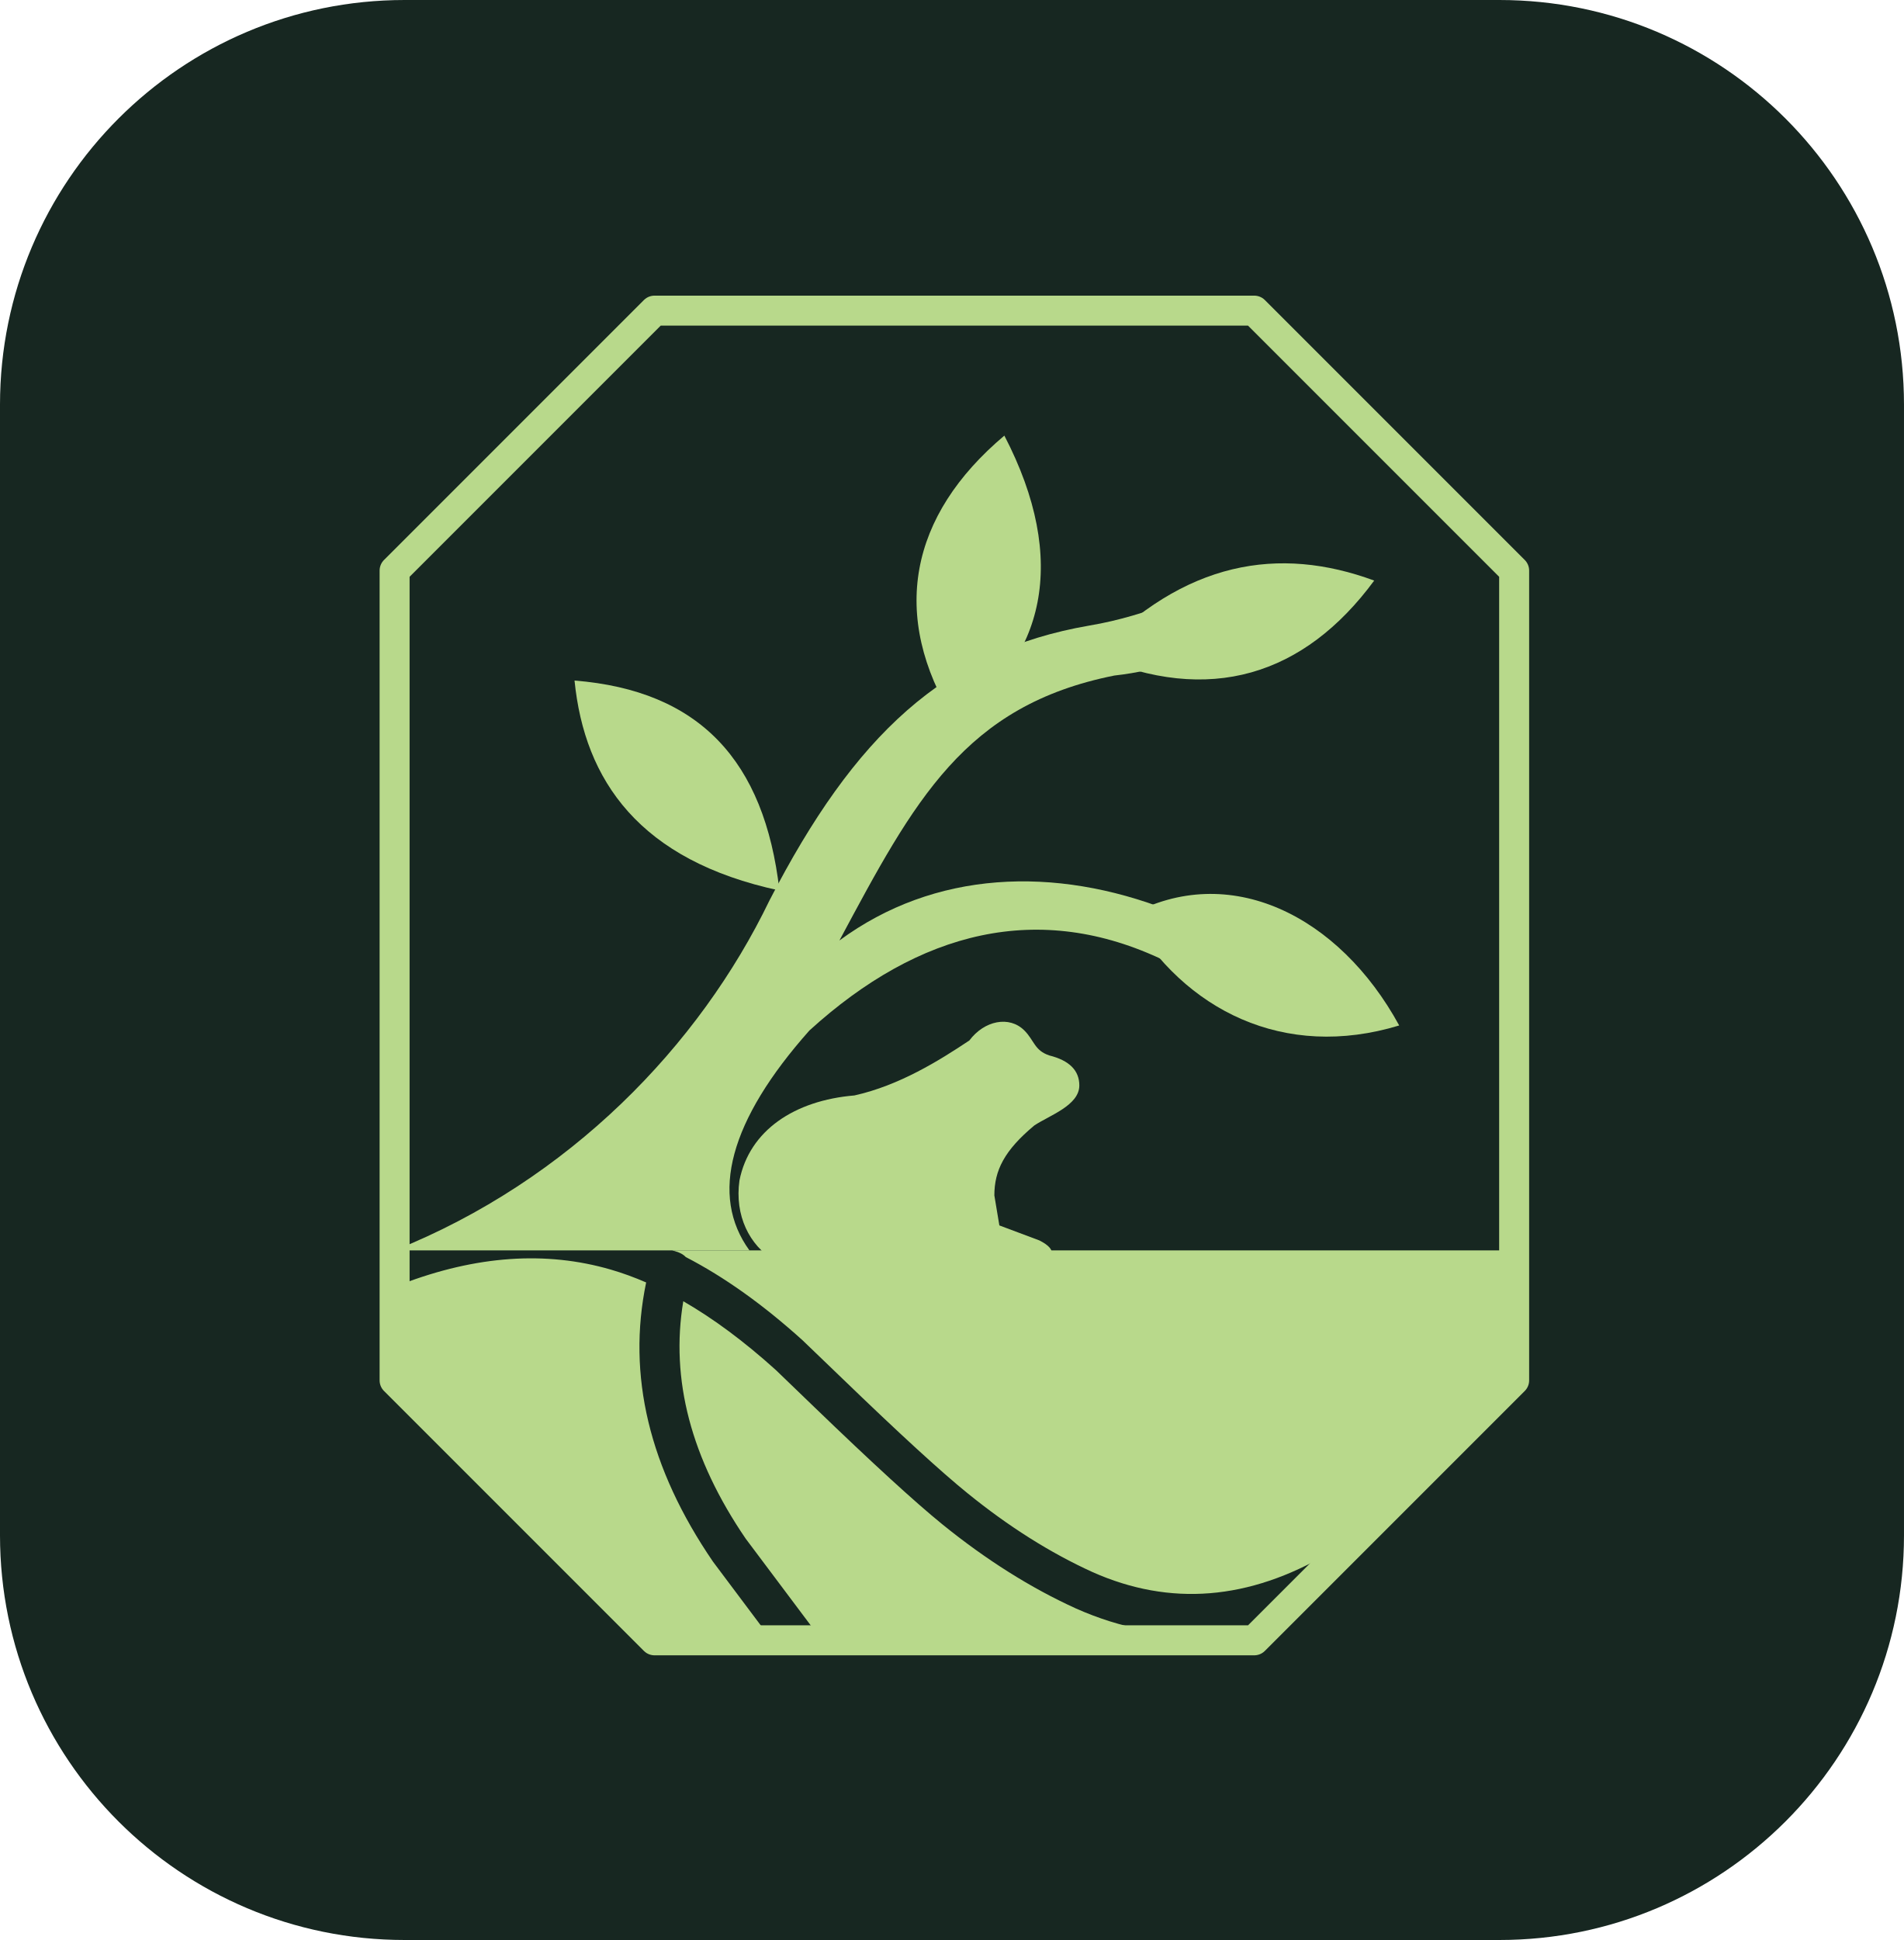
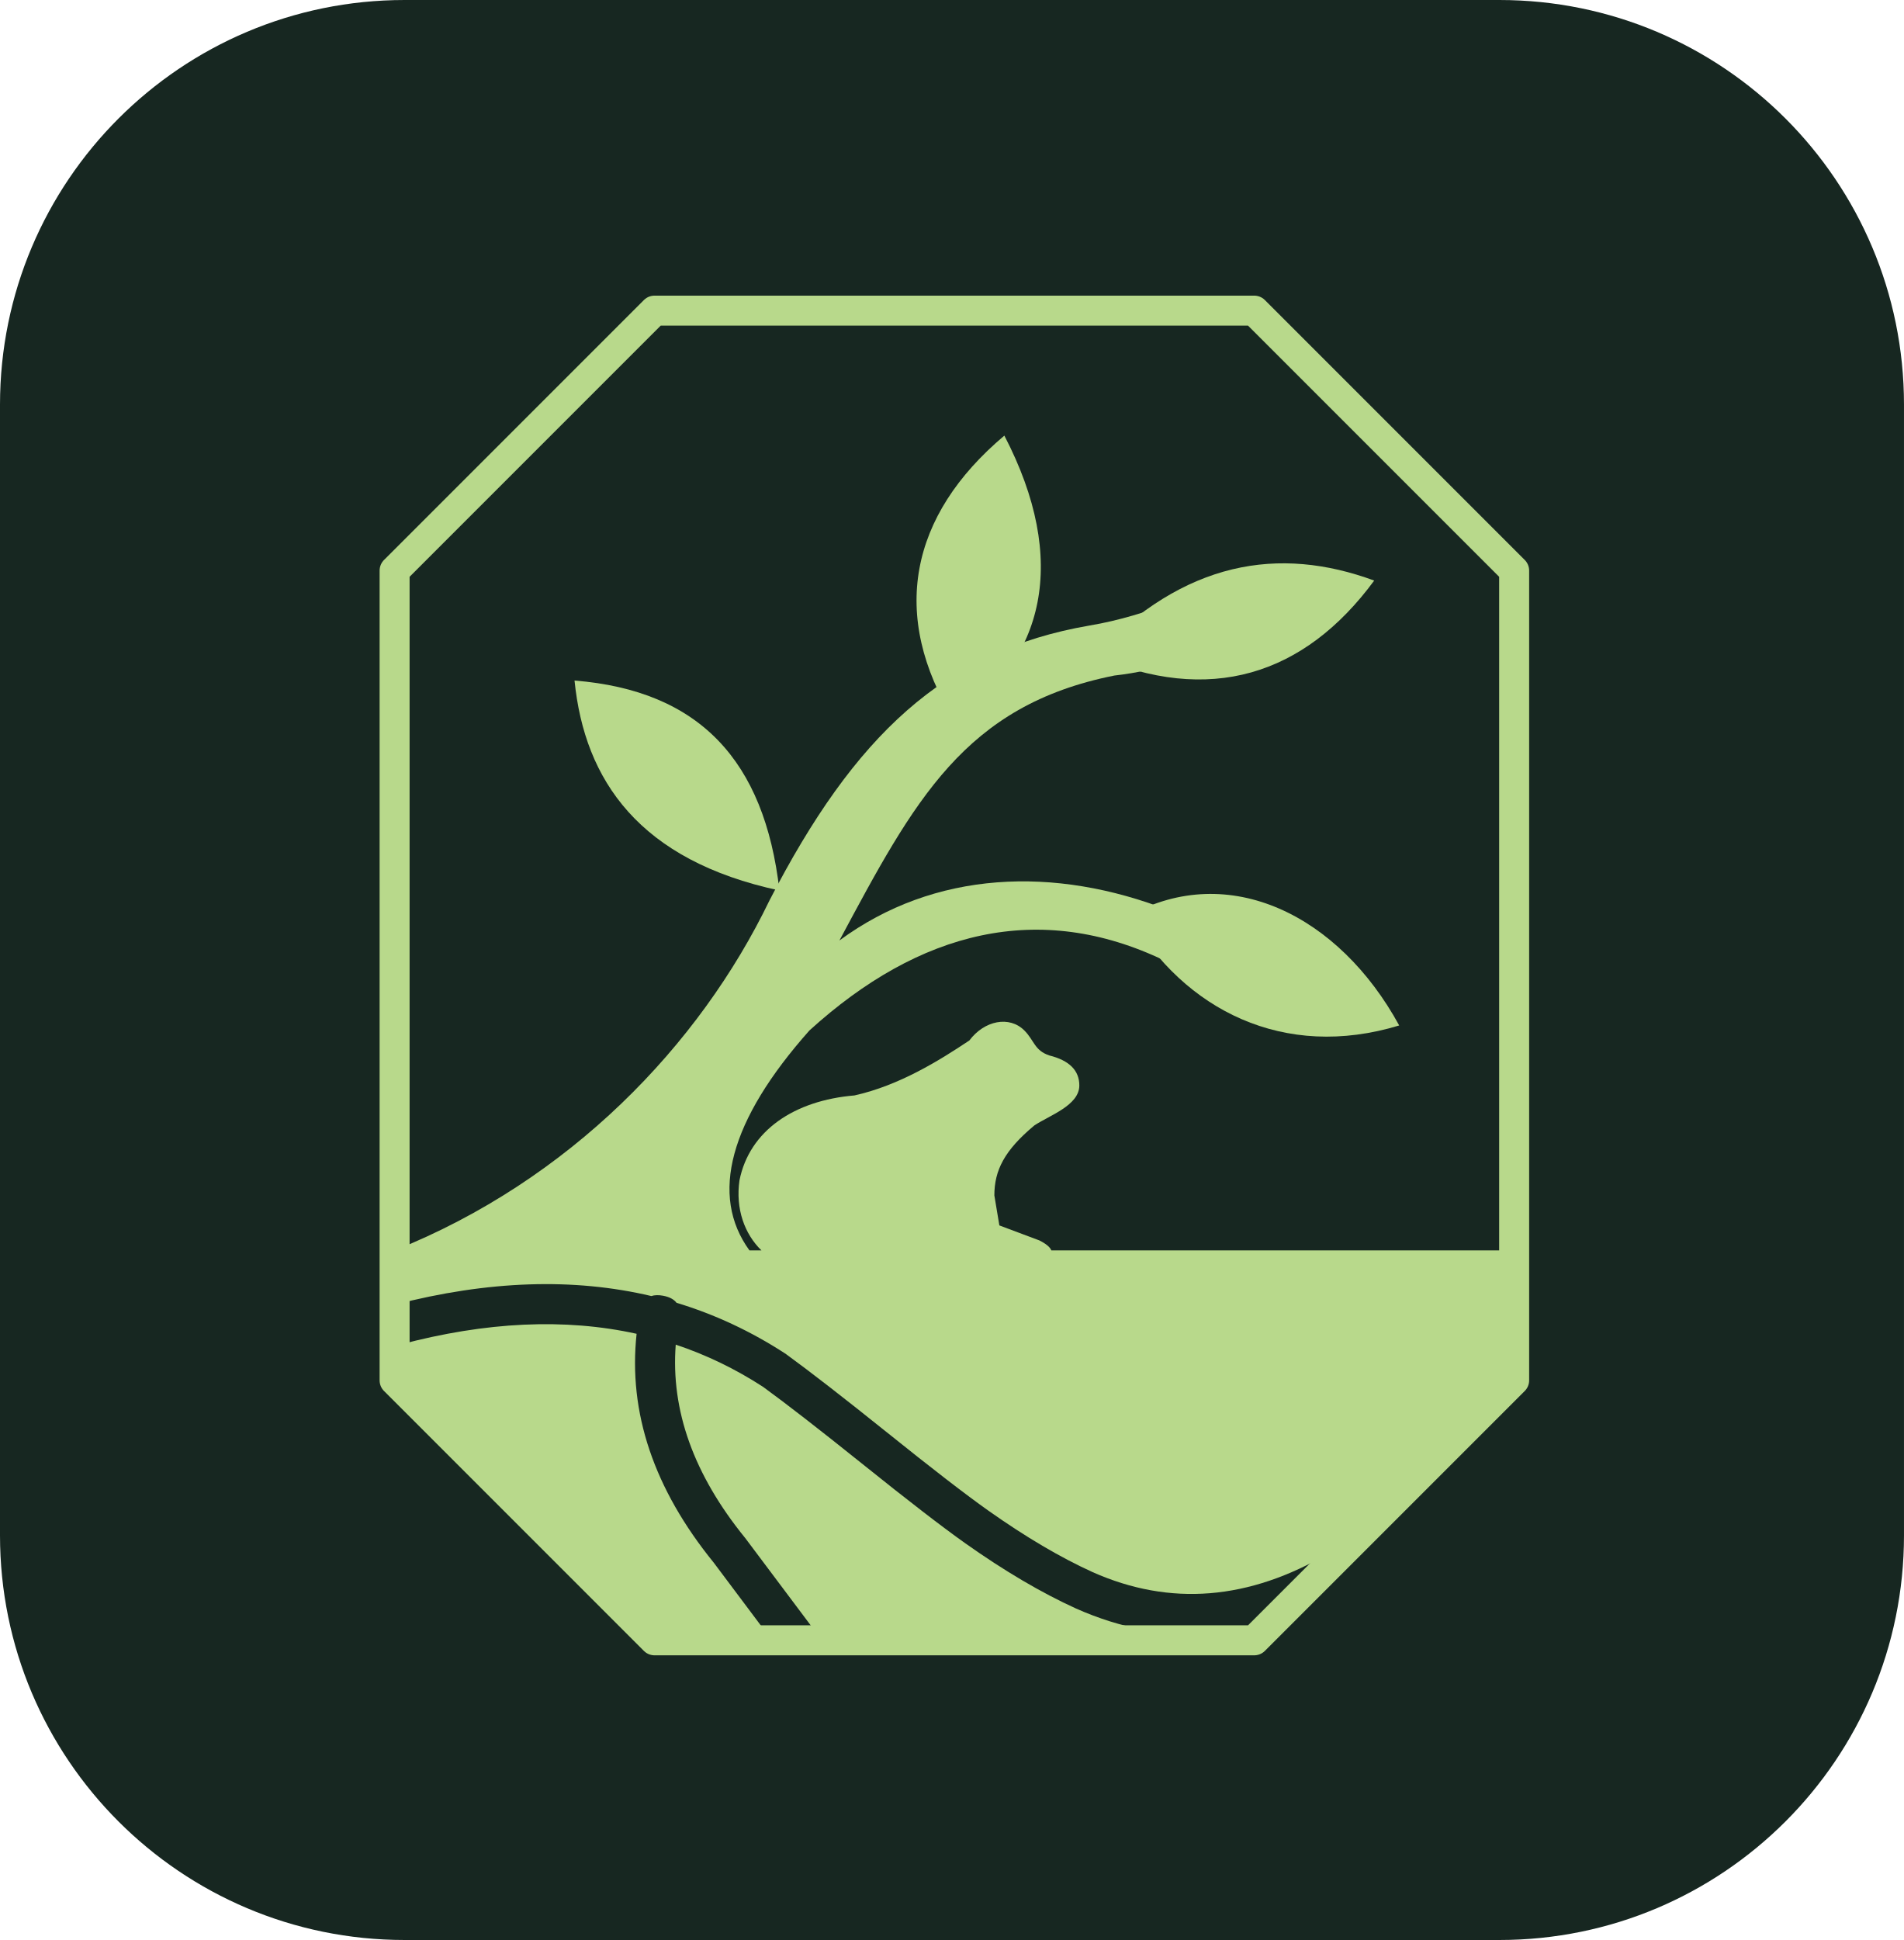
<svg xmlns="http://www.w3.org/2000/svg" viewBox="0 0 320 326">
  <rect width="320" height="326" rx="68" fill="#172721" />
  <defs>
    <clipPath id="case">
      <path d="M100 30h120l52 52v162l-52 52H100l-52-52V82z" />
    </clipPath>
  </defs>
  <g transform="translate(26 27) scale(.84)">
    <g clip-path="url(#case)" fill="#b8d98b">
-       <path d="M48 218c35-14 61-41 75-70 17-33 35-50 64-55 12-2 22-7 30-10l4 8c-10 8-20 11-29 12-30 6-40 25-55 53 19-14 43-15 66-6l-1 10c-25-12-49-6-71 14-16 18-20 33-12 44z" />
+       <path d="M48 218C83 204 109 177 123 148C140 115 158 98 187 93C199 91 209 86 217 83L221 91C211 99 201 102 192 103C162 109 152 128 137 156C156 142 180 141 203 150L202 160C177 148 153 154 131 174C115 192 111 207 119 218H121.4C118.01 214.71 116.19 209.68 117 204C119 194 128 188 140 187C149 185 157 180 163 176C166 172 171 171 174 174C176 176 176 178 179 179Q185 180.5 185 185C185 189 179 191 176 193C170 198 168 202 168 207L169 213L177 216C178.39 216.69 179.18 217.39 179.4 218H272V310H48V237.06Q48.49 237.01 49.03 236.86Q74.96 229.95 96.42 234.68Q93.87 258.31 111.85 280.46L129.8 304.4Q131 306 132.4 306.2Q133.8 306.4 135.4 305.2Q138.6 302.8 136.2 299.6L118.15 275.54L118.1 275.48Q102.73 256.55 104.25 236.85Q113.44 239.92 121.73 245.3Q128.63 250.32 141.49 260.63Q155.25 271.68 162.24 276.63Q173.96 284.92 184.34 289.64Q211.43 301.68 239.03 285.45Q240.75 284.43 241.11 283.06Q241.46 281.7 240.45 279.97Q238.42 276.52 234.97 278.55Q210.92 292.7 187.66 282.36Q177.97 277.95 166.86 270.1Q160.06 265.29 146.49 254.39Q133.41 243.9 126.35 238.77L126.27 238.7L126.18 238.65Q115.88 231.95 104.41 228.48Q103.6 227.42 101.74 227.07Q100.36 226.81 99.37 227.13Q76.02 221.61 48 228.86Z" />
      <path d="M125 146c-28-6-39-22-41-42 25 2 38 16 41 42z" />
      <path d="M160 112c-13-21-9-41 10-57 13 25 8 45-10 57z" />
      <path d="M188 99c18-19 37-22 56-15-14 19-33 25-56 15z" />
      <path d="M195 151c20-11 42 0 54 22-23 7-43-3-54-22z" />
-       <path d="M48 225.1Q48.67 225.03 49.43 224.74Q71.81 216.18 91.26 221.84Q94.76 222.86 98.33 224.41Q92.54 252.25 111.7 280.26L111.75 280.33L129.8 304.4Q131 306 132.4 306.2Q133.8 306.4 135.4 305.2Q138.6 302.8 136.2 299.6L118.25 275.67Q101.84 251.63 105.76 228.17Q114.84 233.4 124.28 241.93Q126.96 244.5 131.95 249.32Q149.37 266.12 157.56 272.77Q170.73 283.45 184.34 289.64Q211.43 301.68 239.03 285.45Q240.75 284.43 241.11 283.06Q241.46 281.7 240.45 279.97Q238.42 276.52 234.97 278.55Q210.92 292.7 187.66 282.36Q174.97 276.59 162.6 266.55Q154.67 260.13 137.51 243.56Q132.46 238.69 129.76 236.11L129.72 236.07L129.68 236.03Q117.82 225.3 106.26 219.33Q105.5 218.52 104.02 218.13Q103.84 218.09 103.68 218.05Q103.62 218.02 103.57 218H272V310H48V225.1Z" />
-       <path d="M124 220c-5-3-8-9-7-16 2-10 11-16 23-17 9-2 17-7 23-11 3-4 8-5 11-2 2 2 2 4 5 5 4 1 6 3 6 6 0 4-6 6-9 8-6 5-8 9-8 14l1 6 8 3c4 2 3 4-2 4z" />
    </g>
    <path d="M100 30h120l52 52v162l-52 52H100l-52-52V82z" fill="none" stroke="#b8d98b" stroke-linejoin="round" stroke-width="6" />
  </g>
</svg>
